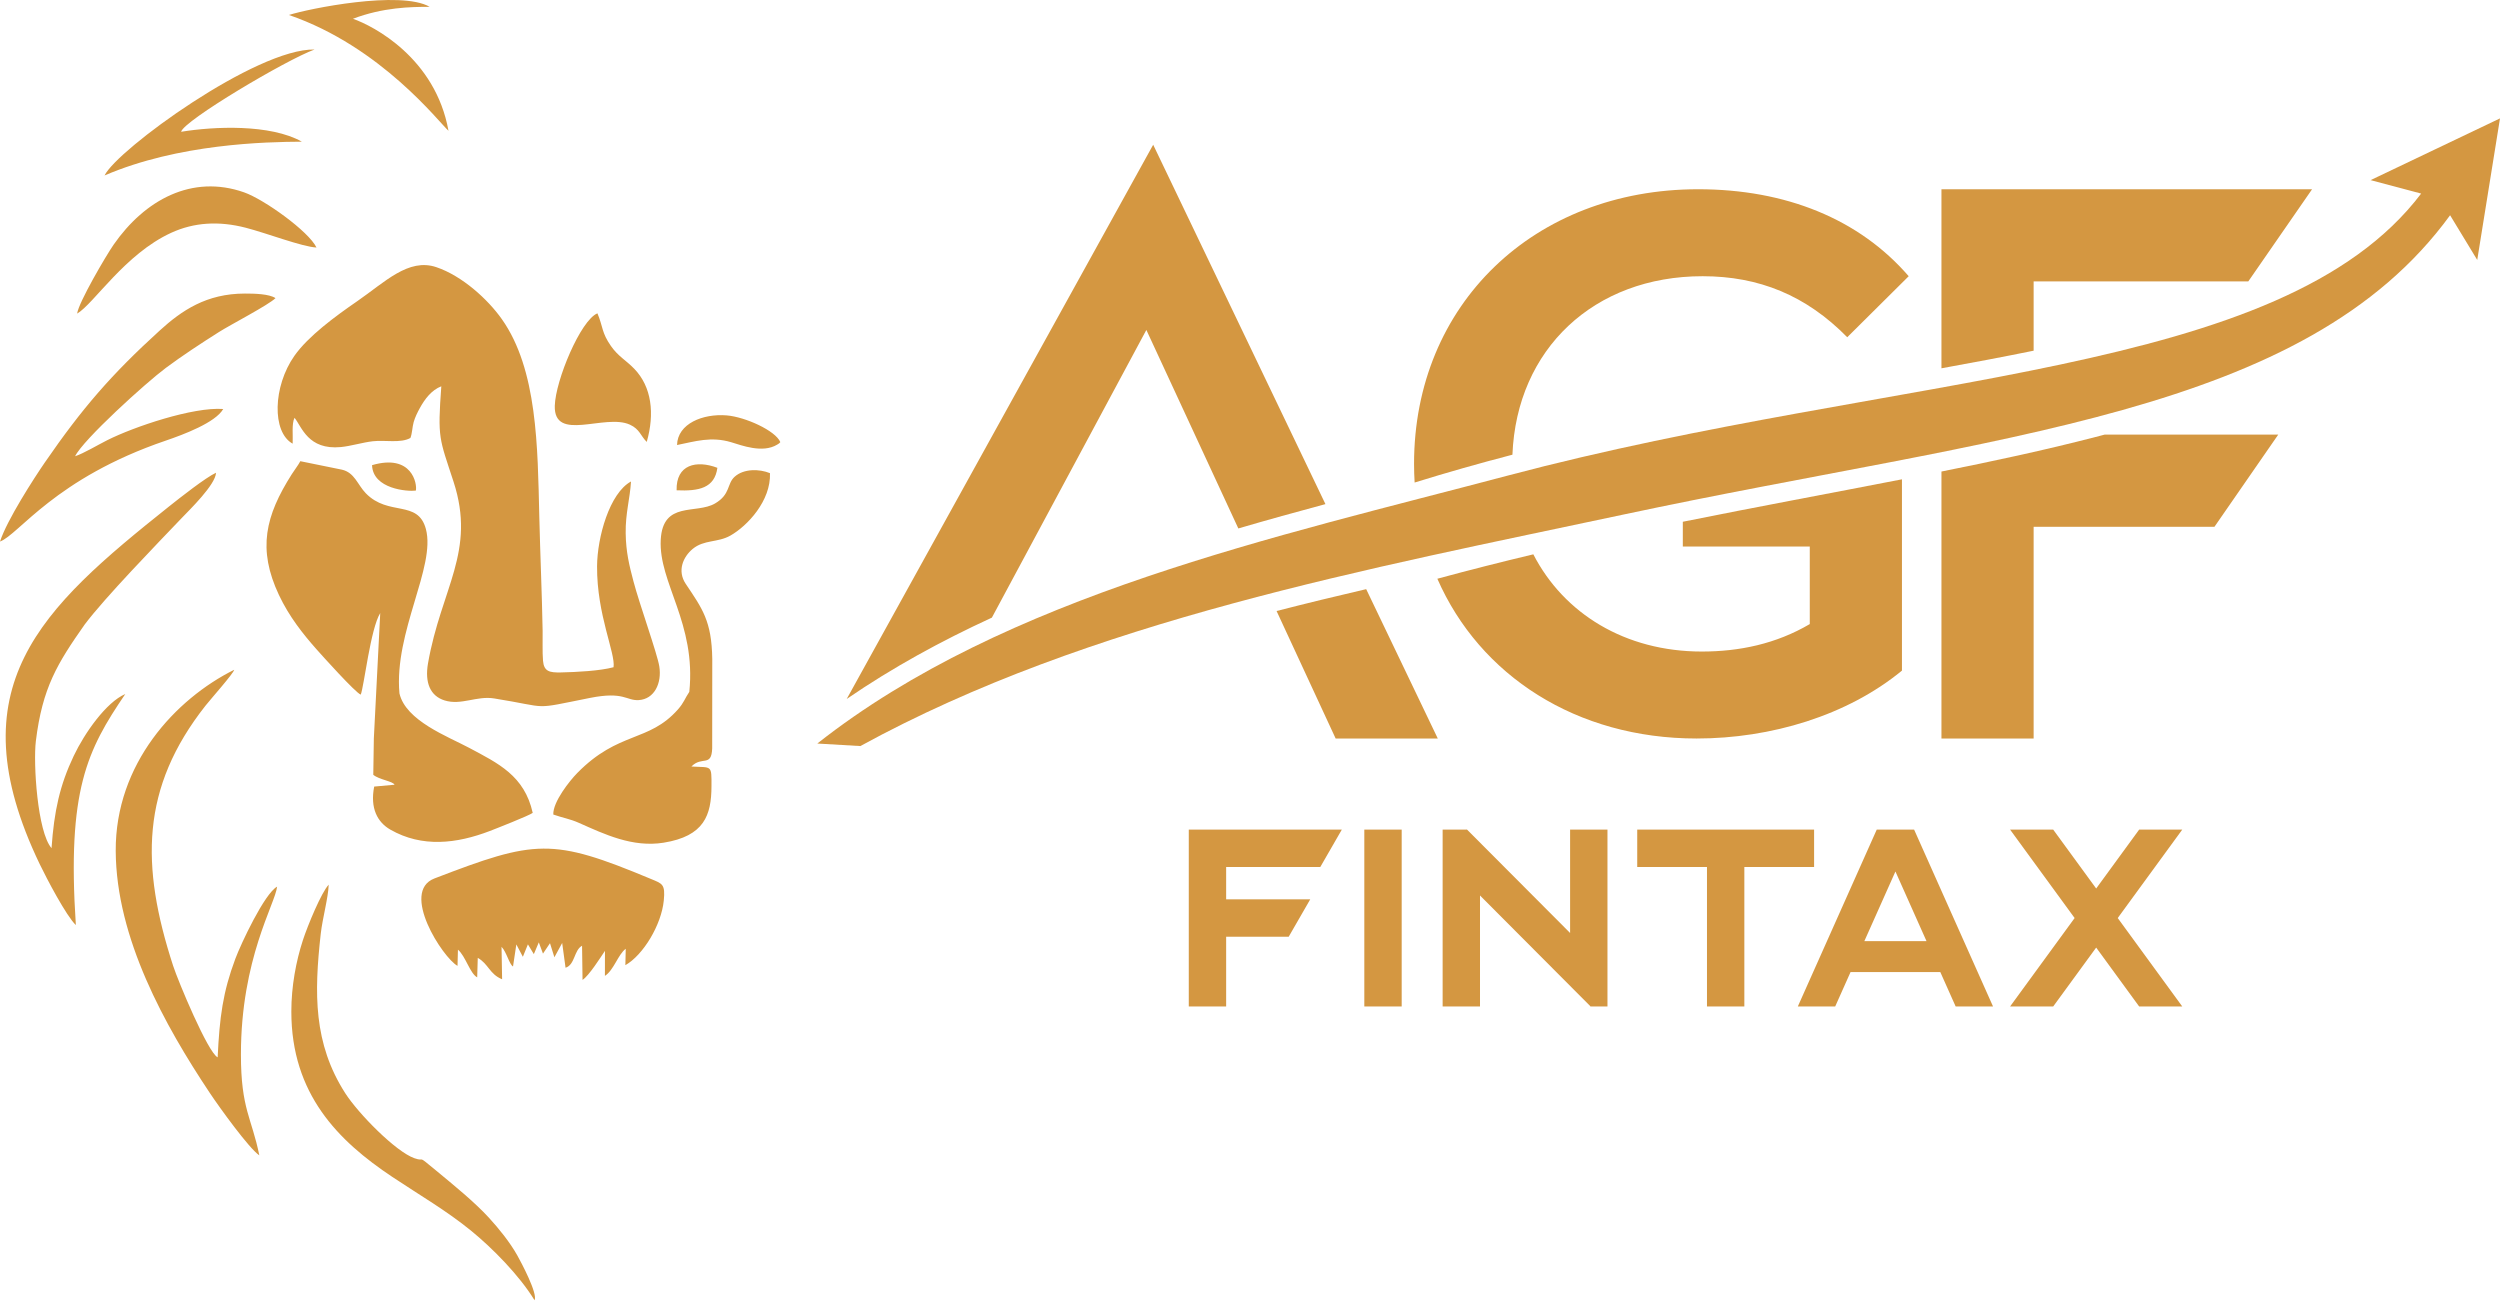
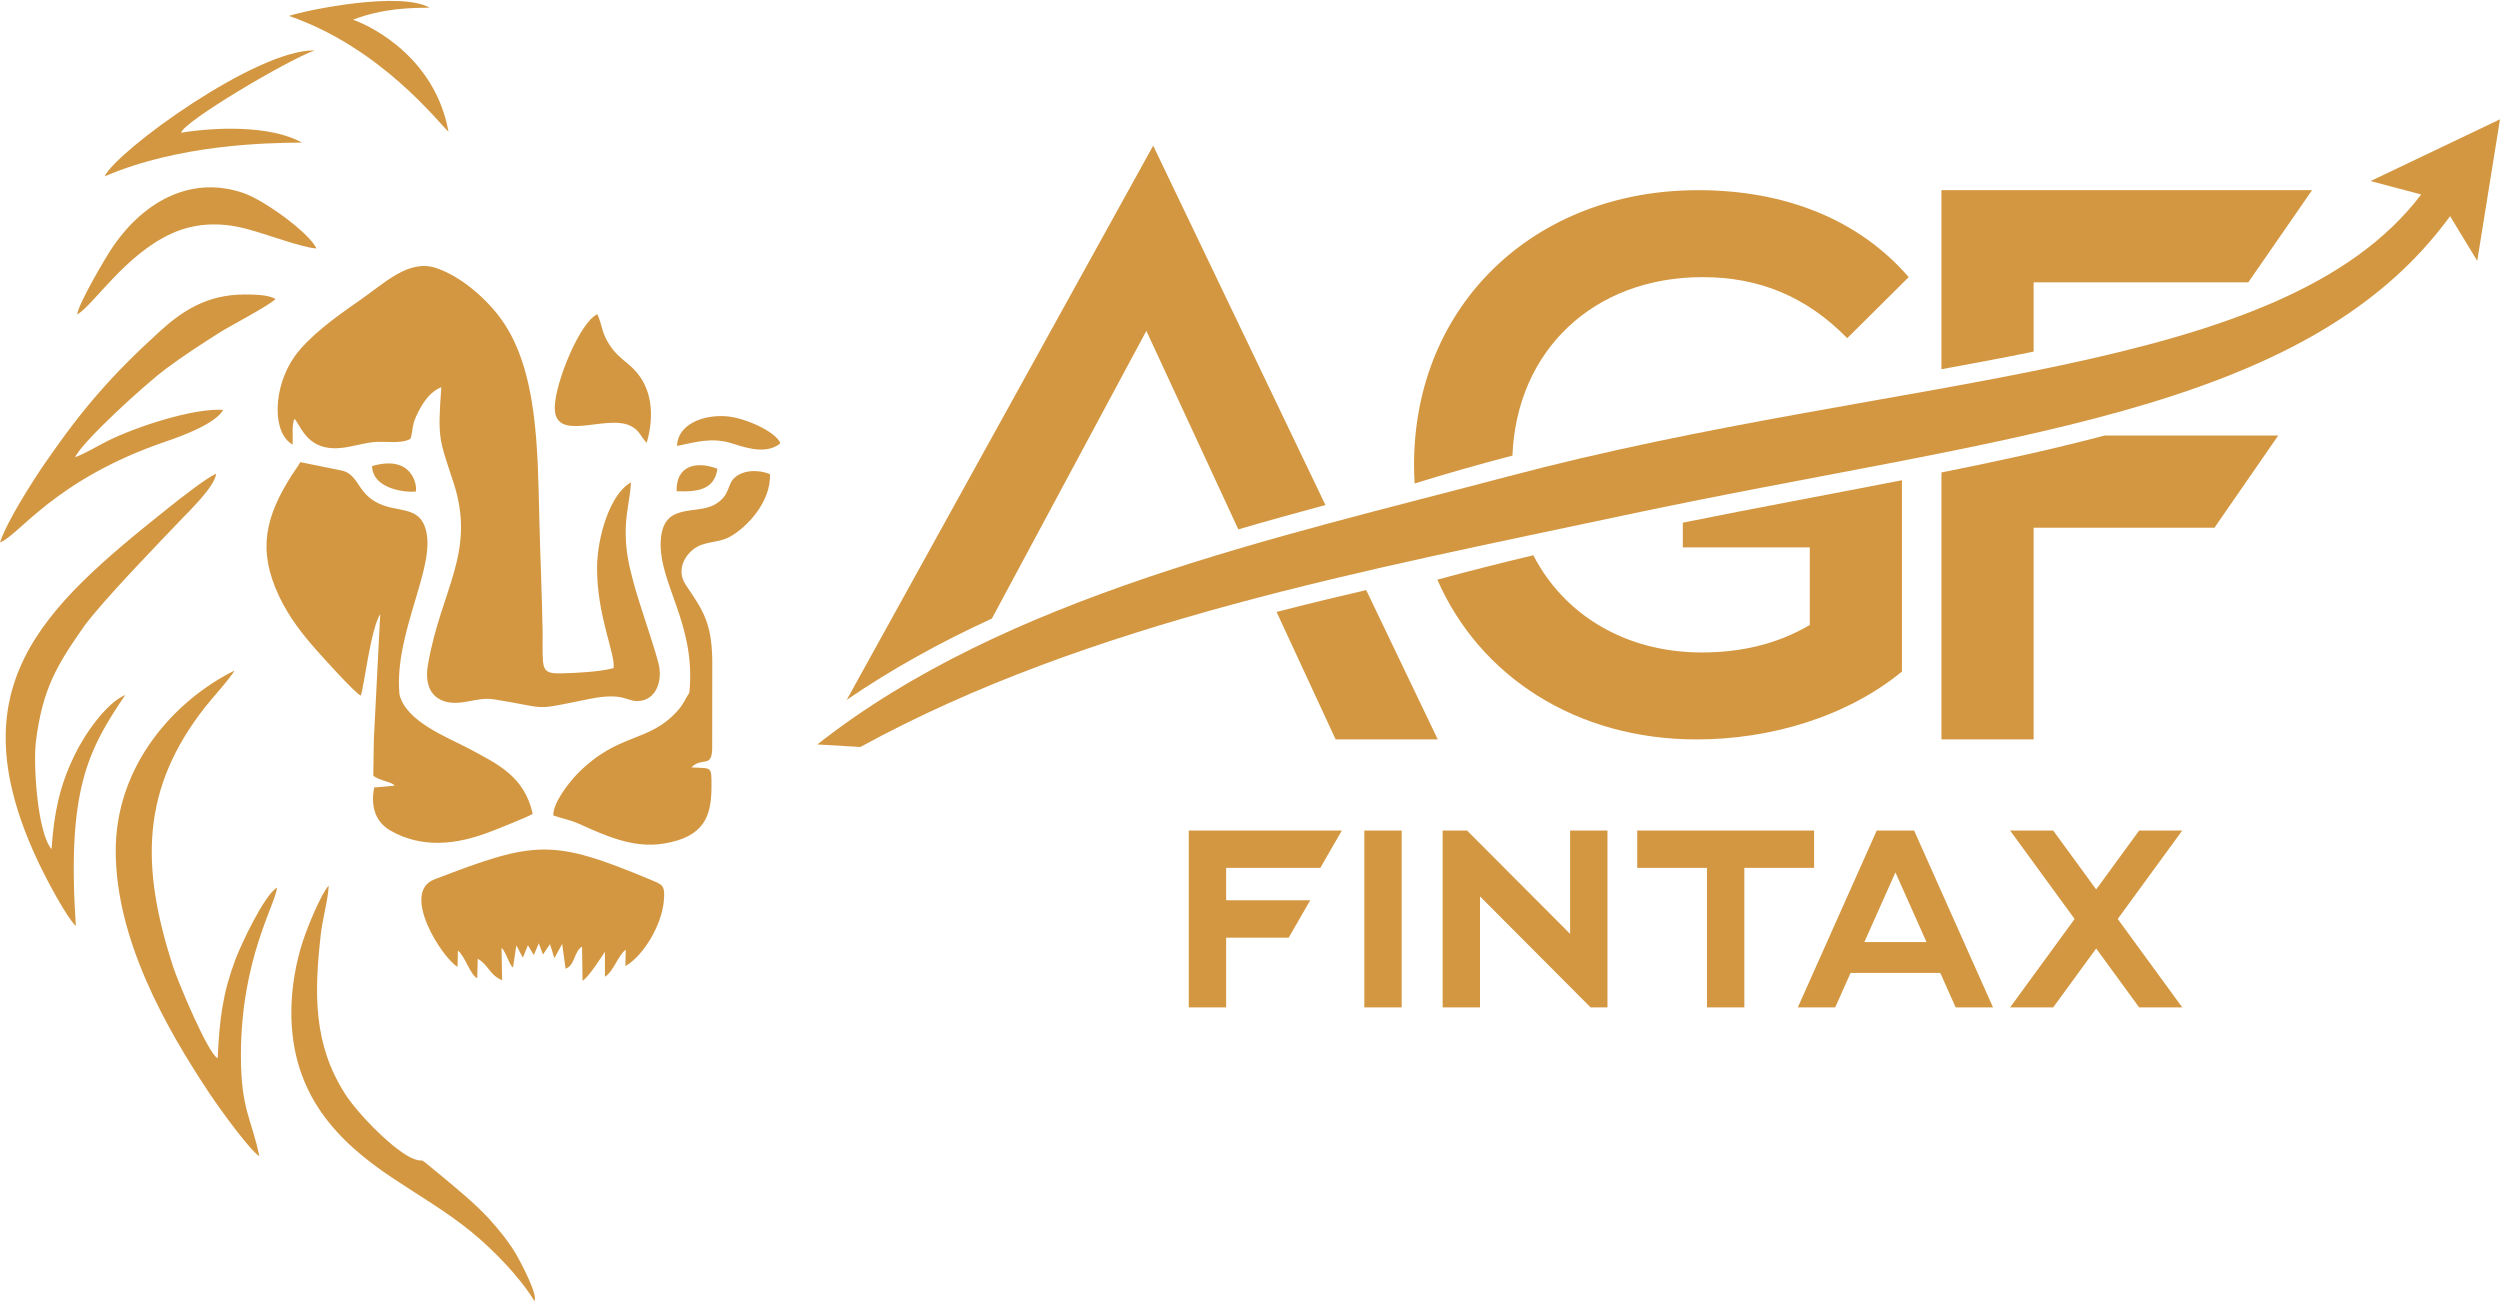
- <svg xmlns="http://www.w3.org/2000/svg" version="1.1" style="shape-rendering:geometricPrecision; text-rendering:geometricPrecision; image-rendering:optimizeQuality; fill-rule:evenodd; clip-rule:evenodd" viewBox="0 0 44647.21 23220.92">
+ <svg xmlns="http://www.w3.org/2000/svg" version="1.1" width="192" height="100" style="shape-rendering:geometricPrecision; text-rendering:geometricPrecision; image-rendering:optimizeQuality; fill-rule:evenodd; clip-rule:evenodd" viewBox="0 0 44647.21 23220.92">
  <defs>
    <style type="text/css">
   
    .fil0 {fill:#D49741}
   
  </style>
  </defs>
  <g id="Camada_x0020_1">
    <g id="_1829898563152">
      <path class="fil0" d="M15365.12 13323.82c4100.72,-2245.45 9072.87,-3163.36 13644.01,-4137.97 6668.89,-1421.92 12146.23,-1767.95 14746.83,-5341.92l484.68 798.29 203.28 -1264.03 203.28 -1264 -1155.45 551.37 -1155.42 551.37 902.77 240.05c-2502.12,3300.95 -9260.74,3166.29 -16318.11,5037.9 -4115.35,1091.36 -8957.78,2129.43 -12324.69,4783.92l768.82 45.03z" />
      <path class="fil0" d="M20472.72 5892.44l-2758.91 5137.88c-911.9,419.47 -1783.85,897.28 -2592.6,1452.56l5473.39 -9898.04 3076.14 6418.05c-517.22,138.92 -1036.89,282.85 -1555.5,434.73l-1642.51 -3545.19zm20818.51 -2512.71l-1139.5 1646.31 -3833.32 0 0 1236.92c-547.26,111.65 -1096.55,214.74 -1646.25,314.48l0 -3197.71 6619.07 0zm-3704.38 4381.76l3100.14 0 -1139.5 1646.31 -3229.08 0 0 3781.14 -1646.25 0 0 -4767.9c921.89,-184.37 1842.99,-381.41 2752.94,-617.18 53.93,-13.96 107.82,-28.08 161.75,-42.38zm-5266.4 3383.87c-602.31,354.24 -1258.12,490.47 -1927.35,490.47 -1370.13,0 -2464.81,-677.98 -3009.63,-1736.13 -574.47,136.9 -1145.89,281.73 -1714.06,435.91 757.94,1732.33 2486.05,2853.34 4629.98,2853.34 1325.07,0 2690.29,-408.74 3667.34,-1212.52l0 -3416.38c-1305.53,254.43 -2611.21,495.3 -3913.48,757.94l0 442.06 2267.2 0 0 1385.31zm-5310.22 -3024.98c75.67,-1887.15 1457.6,-3187.52 3396.23,-3187.52 1003.83,0 1847.06,340.6 2583.22,1089.91l1097.51 -1089.91c-883.34,-1021.78 -2195.06,-1553.12 -3761.05,-1553.12 -2931.19,0 -5072.71,2057.19 -5072.71,4904.62 0,112.38 3.71,223.37 10.31,333.21 577.54,-179.24 1160.1,-344.25 1746.48,-497.2zm-2611.66 2401.08l1278.51 2667.49 -1823.87 0 -1054.87 -2276.79c531.82,-136.93 1065.42,-266.41 1600.23,-390.7z" />
      <path class="fil0" d="M21230.21 14815.81l564.49 0 102.94 0 2065.97 0 -384.4 667.42 -1681.57 0 0 578.24 1501.48 0 -384.37 667.39 -1117.12 0 0 1245.69 -667.42 0 0 -1245.69 0 -667.39 0 -1245.66zm4964.1 0l0.87 -4.71 4.71 4.71 0 0 109.15 109.51 1731.19 1736.8 0 -1846.31 667.42 0 0 2515.9 0 642.84 -295.18 0 -1.9 4.13 -1979.35 -1986.35 0 1982.21 -667.42 0 0 -3158.75 430.51 0zm-1829.15 0l667.39 0 0 3158.75 -667.39 0 0 -3158.75z" />
      <path class="fil0" d="M30484.71 14815.81l667.39 0 1245.66 0 0 667.42 -1245.66 0 0 2491.32 -667.39 0 0 -2491.32 -1245.69 0 0 -667.42 1245.69 0zm6183.04 0l-769.85 0 1152.56 1579.36 -1152.56 1579.39 769.82 0 767.65 -1051.91 767.65 1051.91 769.85 0 -1152.56 -1579.39 1152.53 -1579.36 -769.85 0 -767.62 1051.91 -767.62 -1051.91zm-3372.62 1992.08l1110.21 0 -555.11 -1244.15 -555.11 1244.15zm1356.35 551.61l-1602.46 0 -274.46 615.06 -667.42 0 1409.4 -3158.75 667.39 0 1409.4 3158.75 -667.42 0 -274.43 -615.06z" />
      <path class="fil0" d="M5226.43 7923.42c8.29,-139.49 -20.45,-355.99 33.75,-462.06 129.12,161.3 240.98,578.69 826.67,522.77 175.23,-16.74 392.3,-83.45 571.15,-103.78 219.54,-24.91 497.41,38.94 671.31,-58.81 32.45,-79.41 33.36,-196.04 58.27,-283.18 25.18,-88.13 68.1,-173.48 108.76,-247.89 88.64,-162.23 208.71,-323.38 384.88,-391.6 -68.46,940.92 -36.07,921.68 218.97,1705.55 405.39,1246.05 -221.77,1900.3 -456.27,3240.66 -60.56,346.15 39.18,584.75 297.9,664.38 296.66,91.3 570.34,-86.44 882.35,-36.28 1030.41,165.58 638.71,204.91 1712.91,-9.23 607.04,-120.97 646.91,51.91 868.75,39.06 279.86,-16.2 416.4,-301.36 368.53,-602.25 -36.74,-230.76 -352.22,-1104.12 -462.39,-1522.2 -73.98,-280.7 -133.22,-520.18 -137.98,-856.98 -5.04,-355.11 76.25,-611.29 95.13,-922.85 -383.67,208.38 -602.88,997.14 -606.17,1514 -5.49,866.75 332.16,1553.66 294.4,1803.15 -242.76,65.45 -658.98,87.22 -939.47,93.05 -201.32,4.19 -304.32,-14.57 -320.43,-209.74 -13.18,-159.88 -3.77,-367.93 -6.73,-533.93 -11.88,-666.46 -43.67,-1374.78 -59.39,-2038.4 -29.65,-1252.42 -34.11,-2627.32 -668.18,-3526.19 -251.15,-356.02 -708.47,-773.11 -1170.53,-929.43 -497.83,-168.45 -919.96,268.16 -1413.78,608.46 -398.9,274.88 -875.38,625.56 -1121.07,974.79 -384.03,545.85 -403.97,1363.68 -31.34,1568.95zm6857.07 832.73c398.18,18.28 679.91,-39.84 728.14,-401.62 -375.83,-142.39 -739.9,-57.88 -728.14,401.62zm-5439.01 -449.06c14.15,427.59 636.84,474.61 782.24,454.31 26.69,-118.77 -67.95,-663.17 -782.24,-454.31zm5446.64 -359.45c326.1,-65.54 608.52,-157.11 967.4,-49.83 184.52,55.16 559.09,201.77 820.85,42.86 49.64,-30.13 25.18,-15.23 56.28,-44.82 -85.2,-205.76 -628.79,-450.9 -959.02,-477.5 -423,-34.08 -875.62,146.67 -885.51,529.29zm-6931.26 -7680.12c1649.39,567.05 2684.11,1921.98 2849.6,2068.17 -233.23,-1296.69 -1333.73,-1870.26 -1706.39,-2000.43 540.42,-204.97 1030.92,-213.02 1371.49,-213.39 -524.85,-299.74 -2167.58,34.05 -2514.7,145.65zm-3647.56 10885.7c361.9,-482.42 1295.31,-1443.15 1733.78,-1902.47 140.22,-146.88 603,-594.04 611.99,-808.15 -183.68,85.02 -639.4,442.97 -843.53,605.65 -2279.84,1817.11 -3825.96,3213.76 -2306.38,6381.83 122.51,255.37 477.14,931.18 646.37,1090.4 -158.86,-2408.77 200.87,-3122.37 883.01,-4126 -340.51,146.43 -726.36,695.5 -921.1,1105.45 -248.34,522.71 -349.92,983.75 -396.16,1647.25 -253.5,-290.66 -327.94,-1518.92 -280.16,-1910.16 116.9,-957.51 384.31,-1388.8 872.18,-2083.79zm354.75 -8019.51c1324.17,-568.74 2879.52,-599.65 3524.35,-603.45 -565.27,-317.68 -1570.13,-273.47 -2156.96,-176.65 43.52,-197.25 1881.63,-1288.25 2383.11,-1469.27 -1036.08,-22.2 -3524.93,1786.71 -3750.5,2249.38zm9683.17 4758.43c144.5,-507.3 88.01,-983.99 -222.68,-1305.8 -149.6,-155 -285.8,-219.45 -417.48,-407.89 -168.18,-240.65 -138.44,-339.91 -240.62,-582.79 -301.15,123.18 -749.01,1198.52 -761.55,1650.99 -18.31,660.03 895.41,133.76 1341,337.17 177.62,81.07 192.48,202.98 301.33,308.33zm1168.66 5474.14l1.48 -1598.27c-10.56,-680.48 -178.25,-898.36 -473.79,-1340.49 -156.56,-234.17 -46.75,-482.93 123.9,-624.35 203.25,-168.48 445.95,-108.97 674.72,-238.9 302.54,-171.85 724.94,-621.07 705.7,-1114.25 -189.77,-77.03 -466.83,-83.06 -630.48,63.7 -141.27,126.64 -71.81,314.48 -350.13,477.23 -337.53,197.37 -933.02,-49.98 -970.18,648.09 -40.81,766.32 637.05,1491.35 510.14,2716.95 -79.84,116.57 -92.08,188.62 -205,315.93 -522.05,588.61 -1056.89,381.68 -1794.46,1131.65 -136.54,138.83 -438.5,517.74 -429.46,743.01 172.28,61.01 293.1,75.73 461.94,150.86 453.16,201.62 954.1,440.71 1506.28,352.34 728.8,-116.66 854.27,-492.28 856.68,-1005.76 1.84,-394.11 7.75,-332.94 -358.43,-354.9 189.5,-193.57 358.01,17.07 371.1,-322.84zm-11341.52 -7765.47c296.6,-172.49 851.55,-1064.4 1682.06,-1444.24 405.54,-185.46 847.6,-213.69 1327.91,-89.79 376.89,97.18 1010.59,341.69 1264.87,353.69 -138.98,-289.09 -934.74,-859.58 -1293.56,-985.53 -928.67,-326.04 -1772.69,133.58 -2329.39,934.59 -136.17,195.92 -625.86,1031.7 -651.89,1231.28zm3825.66 12463.28c-0.69,1476.21 839.49,2312.11 1802.79,2953.9 500.64,333.55 964.96,601.07 1405.75,959.92 378.42,308.12 861.24,795.15 1134.64,1243.01 62.01,-114.07 -240.59,-681.3 -308.66,-802.36 -132.07,-234.86 -326.79,-475.66 -506.67,-672.19 -254.31,-277.81 -630.93,-583.79 -936.09,-836.2 -376.1,-311.08 -180.87,-150.98 -393.05,-225.24 -335.3,-117.35 -1004.17,-800.01 -1235.89,-1161.27 -570.28,-889.04 -556.01,-1788.19 -437.6,-2848.09 30.46,-272.86 134.49,-644.56 141.72,-875.83 -128.85,134.46 -373.9,724.91 -460.85,991.44 -122.15,374.56 -205.88,821.33 -206.09,1272.93zm-5203.03 -8392.51c339.91,-127.34 978.77,-1127.43 2961.47,-1802.97 317.26,-108.1 887.75,-322.3 1025.28,-564.27 -535.41,-39.51 -1586.81,313.85 -2070.28,556.4 -175.81,88.19 -417.63,234.44 -575.25,287.52 141.27,-294.43 1267.29,-1315.36 1620.26,-1577.73 298.35,-221.77 618.2,-431.12 950.78,-642.12 204.01,-129.42 885.18,-482.12 1007.85,-604.21 -115.03,-76.58 -380.81,-81.61 -546.66,-81.58 -687.03,0.24 -1128.49,303.08 -1520.79,659.91 -864.58,786.47 -1384.85,1388.59 -2049.05,2352.37 -196.44,285.08 -680.09,1033.93 -803.6,1416.67zm6676.43 3515.15l-10.04 650.35c107.28,88.97 352.4,114.67 379.39,177.43l-363.19 32.81c-76.43,388.14 59.42,637.26 287.67,768.22 569.46,326.7 1187,251 1776.46,25.55 117.14,-44.82 708.56,-278.14 767.01,-324.08 -147.79,-664.44 -615.28,-884.16 -1138.02,-1162.96 -377.52,-201.32 -1131.26,-482.93 -1242.04,-971.59 -99.8,-1095.01 653.1,-2261.44 472.31,-2934.47 -142.51,-530.37 -666.91,-220.29 -1072.72,-638.5 -149.48,-154.03 -198.91,-369.07 -426.89,-421.8l-742.89 -151.29c-38.09,72.81 -101.1,151.32 -152.55,232.45 -471.02,742.55 -616.63,1334.51 -229.19,2157.3 184.43,391.67 436.54,703.95 664.83,962.63 101.4,114.91 704.97,786.29 795.97,816.42 57.82,-140.19 174.03,-1178.74 347.99,-1456.7l-114.1 2238.22zm-4609.83 2010.14c8.17,1557.34 876.35,3115.26 1680.22,4321.83 179.76,269.79 703.95,994.45 884.37,1114.61 -135.78,-672.13 -328.54,-825.22 -328.54,-1800.71 0,-1713.72 614.76,-2692.37 645.95,-2998.23 -225.6,125.62 -643.05,1014.48 -745.39,1287.52 -223.4,596.3 -282.06,1044.25 -316.17,1760.96 -172.67,-82.94 -704.34,-1354.84 -796.33,-1638.02 -580.32,-1786.62 -577.3,-3175 578.72,-4641.71 89.4,-113.43 500.54,-576.13 513.15,-641.7 -1047.96,521.75 -2124.15,1677.65 -2115.98,3235.45zm6104.11 2052.49l7.57 -289.63c135.42,114.4 217.28,429.73 343.89,494.6l10.13 -347.93c192.67,108.22 207.87,289.45 434.82,382.5l-10.35 -579.87c89.61,91.24 137.23,310.8 205.18,351.52l59.27 -394.44 116.51 221.29 90.24 -222.43 105.77 174.93 88.76 -210.31 74.5 200.96 125.23 -186.03 78.69 251.48 138.89 -255.64 60.29 442.37c169.83,-52.78 149.36,-313.97 294.85,-392.99l8.54 610c114.55,-72.99 322.24,-403.13 400.32,-518.31l-0.72 446.68c159.61,-102.4 233.35,-381.08 371.88,-484.05l-6.58 292.89c319.46,-180.96 643.2,-720.26 686,-1153.4 29.29,-296.63 -25,-301.09 -233.83,-388.26 -1764.42,-736.61 -2057.83,-700.45 -3861.58,-7.21 -615.28,236.46 146.55,1413.32 411.72,1561.29z" />
    </g>
  </g>
</svg>
